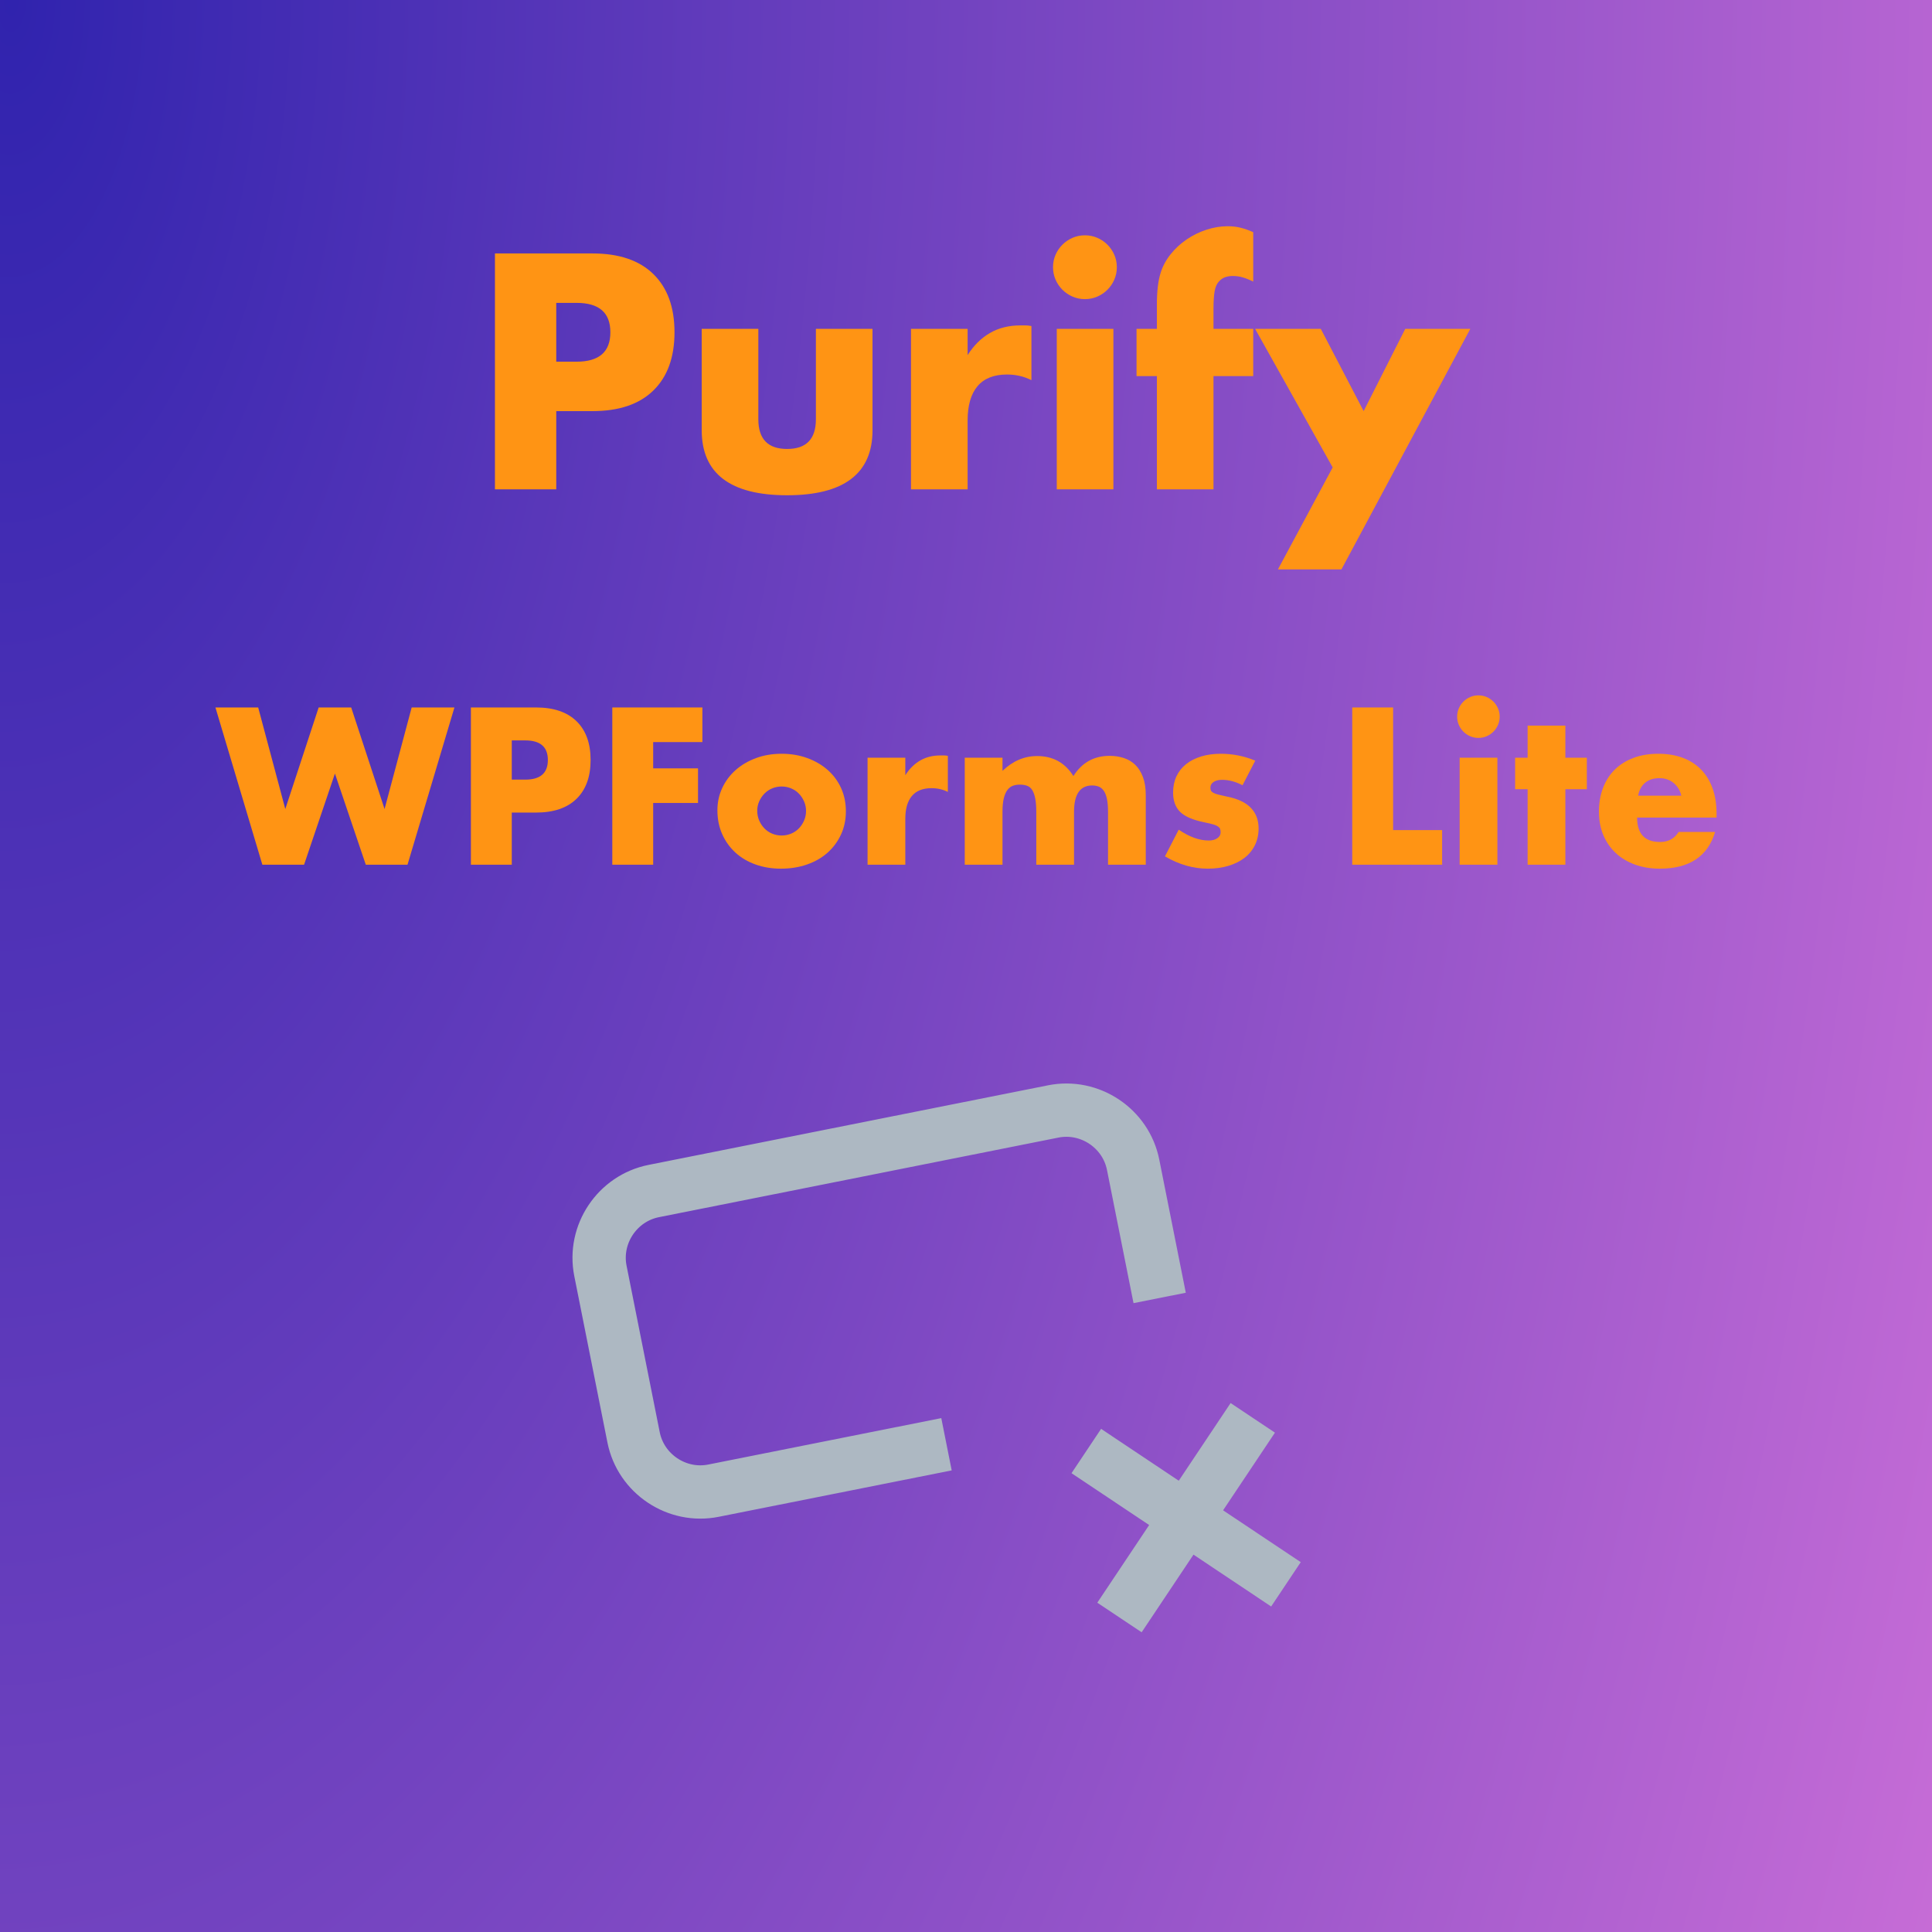
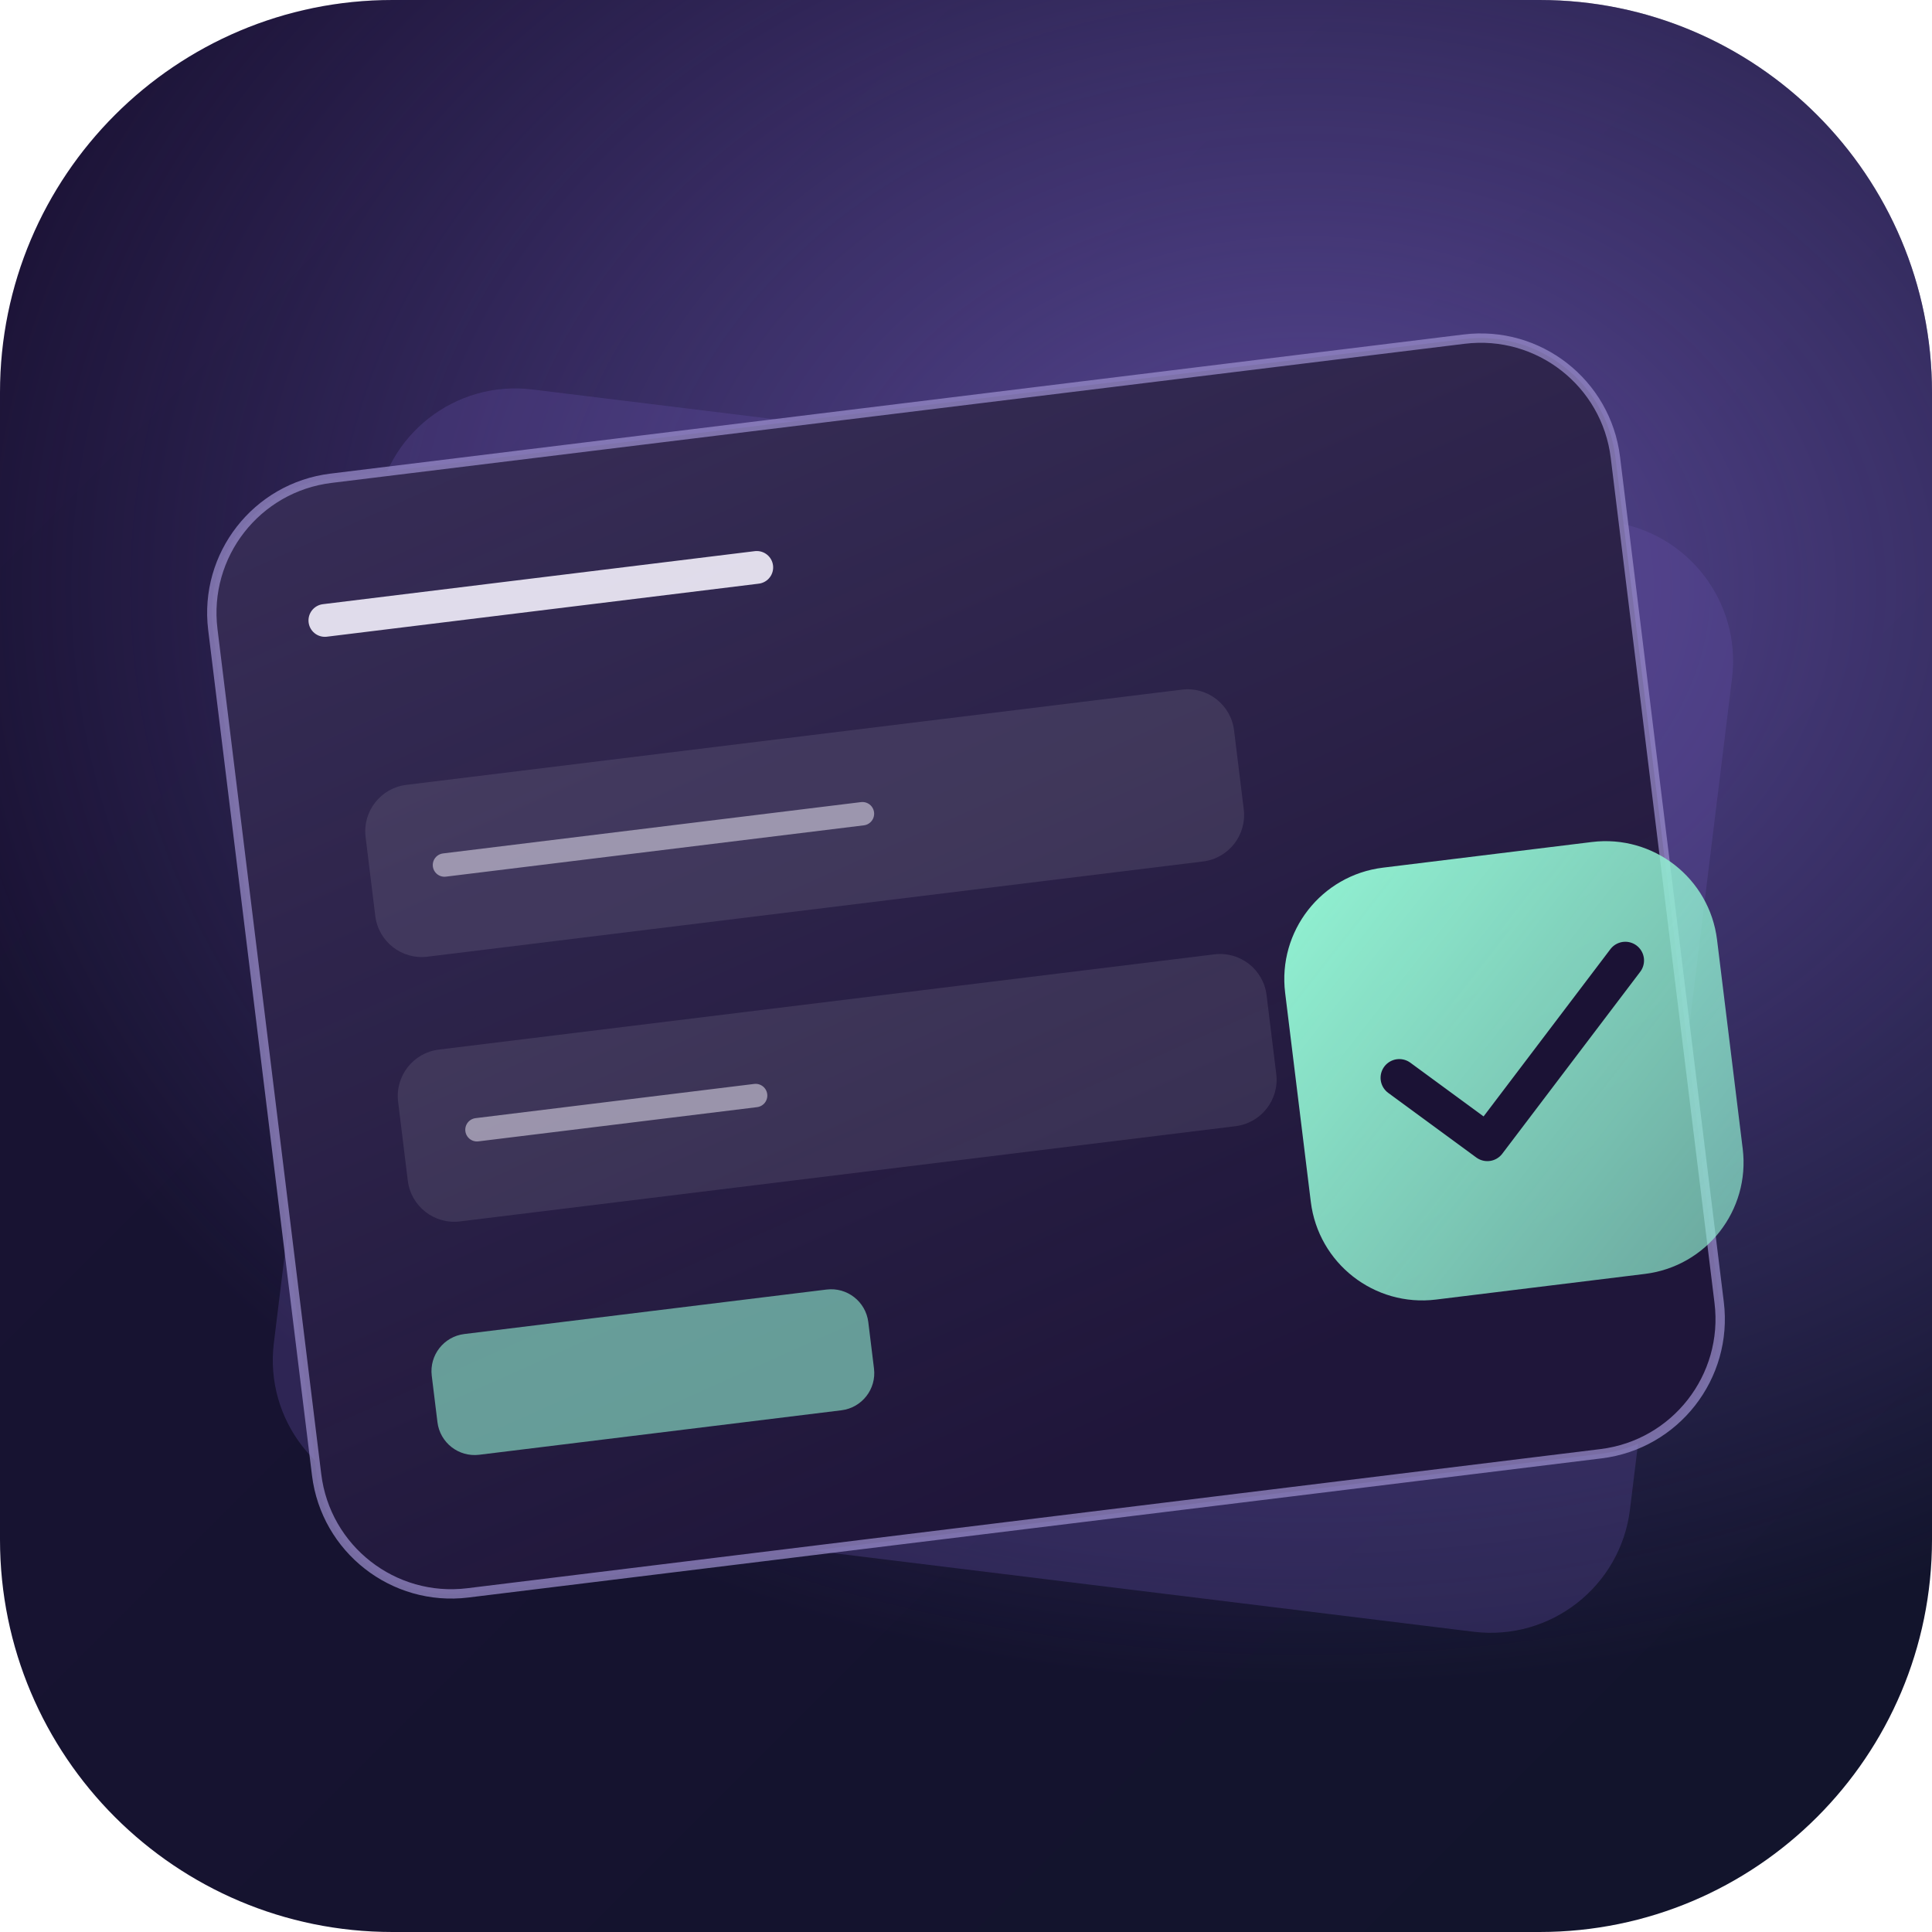
- <svg xmlns="http://www.w3.org/2000/svg" width="100%" height="100%" viewBox="0 0 772 772" version="1.1" xml:space="preserve" style="fill-rule:evenodd;clip-rule:evenodd;stroke-linejoin:round;stroke-miterlimit:2;">
-   <g transform="matrix(0.5,-6.12323e-17,6.12323e-17,-1,1.13687e-13,772)">
-     <rect x="0" y="0" width="1544" height="772" style="fill:url(#_Radial1);" />
-   </g>
-   <g transform="matrix(1,0,0,1,-337.994,-122.475)">
-     <path d="M560.265,267L568.39,267C577.39,267 581.89,263.083 581.89,255.25C581.89,247.417 577.39,243.5 568.39,243.5L560.265,243.5L560.265,267ZM560.265,318L535.765,318L535.765,223.75L574.765,223.75C585.348,223.75 593.452,226.5 599.077,232C604.702,237.5 607.515,245.25 607.515,255.25C607.515,265.25 604.702,273 599.077,278.5C593.452,284 585.348,286.75 574.765,286.75L560.265,286.75L560.265,318Z" style="fill:rgb(255,148,20);fill-rule:nonzero;" />
-     <path d="M641.015,253.875L641.015,290C641.015,297.917 644.848,301.875 652.515,301.875C660.182,301.875 664.015,297.917 664.015,290L664.015,253.875L686.64,253.875L686.64,294.375C686.64,303.042 683.786,309.542 678.077,313.875C672.369,318.208 663.848,320.375 652.515,320.375C641.182,320.375 632.661,318.208 626.952,313.875C621.244,309.542 618.39,303.042 618.39,294.375L618.39,253.875L641.015,253.875Z" style="fill:rgb(255,148,20);fill-rule:nonzero;" />
-     <path d="M702.015,253.875L724.64,253.875L724.64,264.375C727.057,260.542 730.015,257.604 733.515,255.562C737.015,253.521 741.098,252.5 745.765,252.5L747.702,252.5C748.411,252.5 749.223,252.583 750.14,252.75L750.14,274.375C747.14,272.875 743.89,272.125 740.39,272.125C735.14,272.125 731.202,273.687 728.577,276.812C725.952,279.937 724.64,284.5 724.64,290.5L724.64,318L702.015,318L702.015,253.875Z" style="fill:rgb(255,148,20);fill-rule:nonzero;" />
-     <path d="M782.89,253.875L782.89,318L760.265,318L760.265,253.875L782.89,253.875ZM758.765,229.25C758.765,227.5 759.098,225.854 759.765,224.312C760.432,222.771 761.348,221.417 762.515,220.25C763.682,219.083 765.036,218.167 766.577,217.5C768.119,216.833 769.765,216.5 771.515,216.5C773.265,216.5 774.911,216.833 776.452,217.5C777.994,218.167 779.348,219.083 780.515,220.25C781.682,221.417 782.598,222.771 783.265,224.312C783.932,225.854 784.265,227.5 784.265,229.25C784.265,231 783.932,232.646 783.265,234.187C782.598,235.729 781.682,237.083 780.515,238.25C779.348,239.417 777.994,240.333 776.452,241C774.911,241.667 773.265,242 771.515,242C769.765,242 768.119,241.667 766.577,241C765.036,240.333 763.682,239.417 762.515,238.25C761.348,237.083 760.432,235.729 759.765,234.187C759.098,232.646 758.765,231 758.765,229.25Z" style="fill:rgb(255,148,20);fill-rule:nonzero;" />
-     <path d="M822.89,272.75L822.89,318L800.265,318L800.265,272.75L792.14,272.75L792.14,253.875L800.265,253.875L800.265,244.25C800.265,238.917 800.765,234.667 801.765,231.5C802.598,228.833 803.932,226.354 805.765,224.062C807.598,221.771 809.744,219.792 812.202,218.125C814.661,216.458 817.307,215.167 820.14,214.25C822.973,213.333 825.765,212.875 828.515,212.875C830.432,212.875 832.202,213.083 833.827,213.5C835.452,213.917 837.098,214.5 838.765,215.25L838.765,235C837.265,234.25 835.869,233.687 834.577,233.312C833.286,232.937 831.932,232.75 830.515,232.75C829.598,232.75 828.661,232.896 827.702,233.187C826.744,233.479 825.848,234.083 825.015,235C824.182,235.917 823.619,237.229 823.327,238.937C823.036,240.646 822.89,242.958 822.89,245.875L822.89,253.875L838.765,253.875L838.765,272.75L822.89,272.75Z" style="fill:rgb(255,148,20);fill-rule:nonzero;" />
-     <path d="M870.515,309.25L839.515,253.875L865.765,253.875L882.89,286.75L899.515,253.875L925.515,253.875L874.015,350L848.64,350L870.515,309.25Z" style="fill:rgb(255,148,20);fill-rule:nonzero;" />
-     <path d="M441.161,405.167L451.994,445.75L465.328,405.167L478.328,405.167L491.661,445.75L502.494,405.167L519.578,405.167L500.828,468L484.161,468L471.828,431.583L459.494,468L442.828,468L424.078,405.167L441.161,405.167Z" style="fill:rgb(255,148,20);fill-rule:nonzero;" />
-     <path d="M542.494,434L547.911,434C553.911,434 556.911,431.389 556.911,426.167C556.911,420.944 553.911,418.333 547.911,418.333L542.494,418.333L542.494,434ZM542.494,468L526.161,468L526.161,405.167L552.161,405.167C559.216,405.167 564.619,407 568.369,410.667C572.119,414.333 573.994,419.5 573.994,426.167C573.994,432.833 572.119,438 568.369,441.667C564.619,445.333 559.216,447.167 552.161,447.167L542.494,447.167L542.494,468Z" style="fill:rgb(255,148,20);fill-rule:nonzero;" />
-     <path d="M618.661,419L598.994,419L598.994,429.5L616.911,429.5L616.911,443.333L598.994,443.333L598.994,468L582.661,468L582.661,405.167L618.661,405.167L618.661,419Z" style="fill:rgb(255,148,20);fill-rule:nonzero;" />
-     <path d="M640.578,446.417C640.578,447.861 640.841,449.181 641.369,450.375C641.897,451.569 642.591,452.611 643.453,453.5C644.314,454.389 645.341,455.083 646.536,455.583C647.73,456.083 648.994,456.333 650.328,456.333C651.661,456.333 652.925,456.083 654.119,455.583C655.314,455.083 656.341,454.389 657.203,453.5C658.064,452.611 658.758,451.569 659.286,450.375C659.814,449.181 660.078,447.889 660.078,446.5C660.078,445.167 659.814,443.903 659.286,442.708C658.758,441.514 658.064,440.472 657.203,439.583C656.341,438.694 655.314,438 654.119,437.5C652.925,437 651.661,436.75 650.328,436.75C648.994,436.75 647.73,437 646.536,437.5C645.341,438 644.314,438.694 643.453,439.583C642.591,440.472 641.897,441.5 641.369,442.667C640.841,443.833 640.578,445.083 640.578,446.417ZM624.661,446.25C624.661,443.083 625.3,440.125 626.578,437.375C627.855,434.625 629.633,432.236 631.911,430.208C634.189,428.181 636.897,426.583 640.036,425.417C643.175,424.25 646.605,423.667 650.328,423.667C653.994,423.667 657.397,424.236 660.536,425.375C663.675,426.514 666.397,428.097 668.703,430.125C671.008,432.153 672.8,434.569 674.078,437.375C675.355,440.181 675.994,443.278 675.994,446.667C675.994,450.056 675.341,453.153 674.036,455.958C672.73,458.764 670.939,461.181 668.661,463.208C666.383,465.236 663.647,466.806 660.453,467.917C657.258,469.028 653.8,469.583 650.078,469.583C646.411,469.583 643.022,469.028 639.911,467.917C636.8,466.806 634.119,465.222 631.869,463.167C629.619,461.111 627.855,458.653 626.578,455.792C625.3,452.931 624.661,449.75 624.661,446.25Z" style="fill:rgb(255,148,20);fill-rule:nonzero;" />
-     <path d="M684.661,425.25L699.744,425.25L699.744,432.25C701.355,429.694 703.328,427.736 705.661,426.375C707.994,425.014 710.716,424.333 713.828,424.333L715.119,424.333C715.591,424.333 716.133,424.389 716.744,424.5L716.744,438.917C714.744,437.917 712.578,437.417 710.244,437.417C706.744,437.417 704.119,438.458 702.369,440.542C700.619,442.625 699.744,445.667 699.744,449.667L699.744,468L684.661,468L684.661,425.25Z" style="fill:rgb(255,148,20);fill-rule:nonzero;" />
-     <path d="M723.494,425.25L738.578,425.25L738.578,430.5C742.689,426.556 747.3,424.583 752.411,424.583C758.744,424.583 763.578,427.25 766.911,432.583C770.3,427.194 775.133,424.5 781.411,424.5C783.411,424.5 785.3,424.792 787.078,425.375C788.855,425.958 790.383,426.875 791.661,428.125C792.939,429.375 793.953,431 794.703,433C795.453,435 795.828,437.417 795.828,440.25L795.828,468L780.744,468L780.744,446.917C780.744,444.75 780.591,442.972 780.286,441.583C779.98,440.194 779.536,439.111 778.953,438.333C778.369,437.556 777.689,437.028 776.911,436.75C776.133,436.472 775.3,436.333 774.411,436.333C769.578,436.333 767.161,439.861 767.161,446.917L767.161,468L752.078,468L752.078,446.917C752.078,444.75 751.939,442.958 751.661,441.542C751.383,440.125 750.98,439 750.453,438.167C749.925,437.333 749.244,436.764 748.411,436.458C747.578,436.153 746.605,436 745.494,436C744.55,436 743.661,436.139 742.828,436.417C741.994,436.694 741.258,437.236 740.619,438.042C739.98,438.847 739.48,439.958 739.119,441.375C738.758,442.792 738.578,444.639 738.578,446.917L738.578,468L723.494,468L723.494,425.25Z" style="fill:rgb(255,148,20);fill-rule:nonzero;" />
-     <path d="M834.494,436.25C831.716,434.806 828.994,434.083 826.328,434.083C824.939,434.083 823.814,434.361 822.953,434.917C822.091,435.472 821.661,436.222 821.661,437.167C821.661,437.667 821.73,438.069 821.869,438.375C822.008,438.681 822.314,438.972 822.786,439.25C823.258,439.528 823.953,439.778 824.869,440C825.786,440.222 826.994,440.5 828.494,440.833C832.661,441.667 835.772,443.153 837.828,445.292C839.883,447.431 840.911,450.167 840.911,453.5C840.911,456 840.411,458.25 839.411,460.25C838.411,462.25 837.022,463.931 835.244,465.292C833.466,466.653 831.328,467.708 828.828,468.458C826.328,469.208 823.578,469.583 820.578,469.583C814.8,469.583 809.105,467.944 803.494,464.667L808.994,454C813.216,456.889 817.216,458.333 820.994,458.333C822.383,458.333 823.522,458.028 824.411,457.417C825.3,456.806 825.744,456.028 825.744,455.083C825.744,454.528 825.675,454.069 825.536,453.708C825.397,453.347 825.105,453.014 824.661,452.708C824.216,452.403 823.564,452.125 822.703,451.875C821.841,451.625 820.716,451.361 819.328,451.083C814.661,450.139 811.397,448.736 809.536,446.875C807.675,445.014 806.744,442.444 806.744,439.167C806.744,436.778 807.189,434.625 808.078,432.708C808.966,430.792 810.244,429.167 811.911,427.833C813.578,426.5 815.591,425.472 817.953,424.75C820.314,424.028 822.939,423.667 825.828,423.667C830.55,423.667 835.133,424.583 839.578,426.417L834.494,436.25Z" style="fill:rgb(255,148,20);fill-rule:nonzero;" />
-     <path d="M894.661,405.167L894.661,454.167L914.244,454.167L914.244,468L878.328,468L878.328,405.167L894.661,405.167Z" style="fill:rgb(255,148,20);fill-rule:nonzero;" />
-     <path d="M936.328,425.25L936.328,468L921.244,468L921.244,425.25L936.328,425.25ZM920.244,408.833C920.244,407.667 920.466,406.569 920.911,405.542C921.355,404.514 921.966,403.611 922.744,402.833C923.522,402.056 924.425,401.444 925.453,401C926.48,400.556 927.578,400.333 928.744,400.333C929.911,400.333 931.008,400.556 932.036,401C933.064,401.444 933.966,402.056 934.744,402.833C935.522,403.611 936.133,404.514 936.578,405.542C937.022,406.569 937.244,407.667 937.244,408.833C937.244,410 937.022,411.097 936.578,412.125C936.133,413.153 935.522,414.056 934.744,414.833C933.966,415.611 933.064,416.222 932.036,416.667C931.008,417.111 929.911,417.333 928.744,417.333C927.578,417.333 926.48,417.111 925.453,416.667C924.425,416.222 923.522,415.611 922.744,414.833C921.966,414.056 921.355,413.153 920.911,412.125C920.466,411.097 920.244,410 920.244,408.833Z" style="fill:rgb(255,148,20);fill-rule:nonzero;" />
-     <path d="M963.494,437.833L963.494,468L948.411,468L948.411,437.833L943.411,437.833L943.411,425.25L948.411,425.25L948.411,412.417L963.494,412.417L963.494,425.25L972.078,425.25L972.078,437.833L963.494,437.833Z" style="fill:rgb(255,148,20);fill-rule:nonzero;" />
-     <path d="M1009.83,440.417C1009.33,438.306 1008.3,436.611 1006.74,435.333C1005.19,434.056 1003.3,433.417 1001.08,433.417C998.744,433.417 996.841,434.028 995.369,435.25C993.897,436.472 992.966,438.194 992.578,440.417L1009.83,440.417ZM992.161,449.167C992.161,455.667 995.216,458.917 1001.33,458.917C1004.61,458.917 1007.08,457.583 1008.74,454.917L1023.33,454.917C1020.38,464.694 1013.02,469.583 1001.24,469.583C997.633,469.583 994.328,469.042 991.328,467.958C988.328,466.875 985.758,465.333 983.619,463.333C981.48,461.333 979.828,458.944 978.661,456.167C977.494,453.389 976.911,450.278 976.911,446.833C976.911,443.278 977.466,440.069 978.578,437.208C979.689,434.347 981.272,431.917 983.328,429.917C985.383,427.917 987.869,426.375 990.786,425.292C993.703,424.208 996.994,423.667 1000.66,423.667C1004.27,423.667 1007.52,424.208 1010.41,425.292C1013.3,426.375 1015.74,427.944 1017.74,430C1019.74,432.056 1021.27,434.569 1022.33,437.542C1023.38,440.514 1023.91,443.861 1023.91,447.583L1023.91,449.167L992.161,449.167Z" style="fill:rgb(255,148,20);fill-rule:nonzero;" />
-   </g>
-   <g transform="matrix(1,0,0,1,-485.615,366.857)">
-     <g transform="matrix(13.3039,-2.65031,2.65031,13.3039,648.467,31.8385)">
-       <path d="M20,13L20,9C20,7.903 19.097,7 18,7L6,7C4.903,7 4,7.903 4,9L4,14C4,15.097 4.903,16 6,16L13,16M22,22L17,17M17,22L22,17" style="fill:none;fill-rule:nonzero;stroke:rgb(173,184,194);stroke-width:1.57px;" />
+ <svg xmlns="http://www.w3.org/2000/svg" width="256" height="256" viewBox="0 0 256 256" role="img">
+   <defs>
+     <linearGradient id="bg" x2="1" y2="1">
+       <stop stop-color="#1b1235" />
+       <stop offset="1" stop-color="#11142b" />
+     </linearGradient>
+     <radialGradient id="glow">
+       <stop stop-color="#6552a9" stop-opacity=".85" />
+       <stop offset="1" stop-color="#6552a9" stop-opacity="0" />
+     </radialGradient>
+     <linearGradient id="glass" x2=".4" y2="1">
+       <stop stop-color="#9c8fce" stop-opacity=".22" />
+       <stop offset="1" stop-color="#9c8fce" stop-opacity=".035" />
+     </linearGradient>
+     <linearGradient id="mark" x2="1" y2="1">
+       <stop stop-color="#92f3d3" />
+       <stop offset="1" stop-color="#92f3d3" stop-opacity=".65" />
+     </linearGradient>
+   </defs>
+   <defs>
+     <clipPath id="iconclip">
+       <rect width="256" height="256" rx="52" />
+     </clipPath>
+   </defs>
+   <g clip-path="url(#iconclip)">
+     <rect width="256" height="256" rx="52" fill="url(#bg)" />
+     <ellipse cx="174" cy="78" rx="190" ry="145" fill="url(#glow)" />
+     <g transform="translate(128 128) scale(.62)">
+       <g transform="rotate(-7 0 0)">
+         <rect x="-137" y="-111" width="292" height="239" rx="30" fill="#6552a9" opacity=".3" transform="rotate(14)" />
+         <rect x="-151" y="-120" width="302" height="240" rx="29" fill="#1b1235" />
+         <rect x="-151" y="-120" width="302" height="240" rx="29" fill="url(#glass)" stroke="#9c8fce" stroke-opacity=".72" stroke-width="2" />
+         <path d="M-127 -90H-34" stroke="#f7f4ff" stroke-width="7" stroke-linecap="round" opacity=".88" />
+         <rect x="-124" y="-53" width="187" height="37" rx="10" fill="#f7f4ff" opacity=".10" />
+         <rect x="-124" y="4" width="187" height="37" rx="10" fill="#f7f4ff" opacity=".10" />
+         <path d="M-108 -35H-18M-108 22H-48" stroke="#f7f4ff" stroke-width="5" stroke-linecap="round" opacity=".5" />
+         <rect x="-124" y="65" width="94" height="26" rx="8" fill="#92f3d3" opacity=".6" />
+         <rect x="67" y="-10" width="93" height="93" rx="24" fill="url(#mark)" />
+         <path d="M89 35L106 51L140 16" fill="none" stroke="#1b1235" stroke-width="8" stroke-linecap="round" stroke-linejoin="round" />
+       </g>
    </g>
  </g>
-   <defs>
-     <radialGradient id="_Radial1" cx="0" cy="0" r="1" gradientUnits="userSpaceOnUse" gradientTransform="matrix(1574.88,-779.72,-779.72,-1574.88,0,772)">
-       <stop offset="0" style="stop-color:rgb(48,35,174);stop-opacity:1" />
-       <stop offset="1" style="stop-color:rgb(200,109,215);stop-opacity:1" />
-     </radialGradient>
-   </defs>
</svg>
